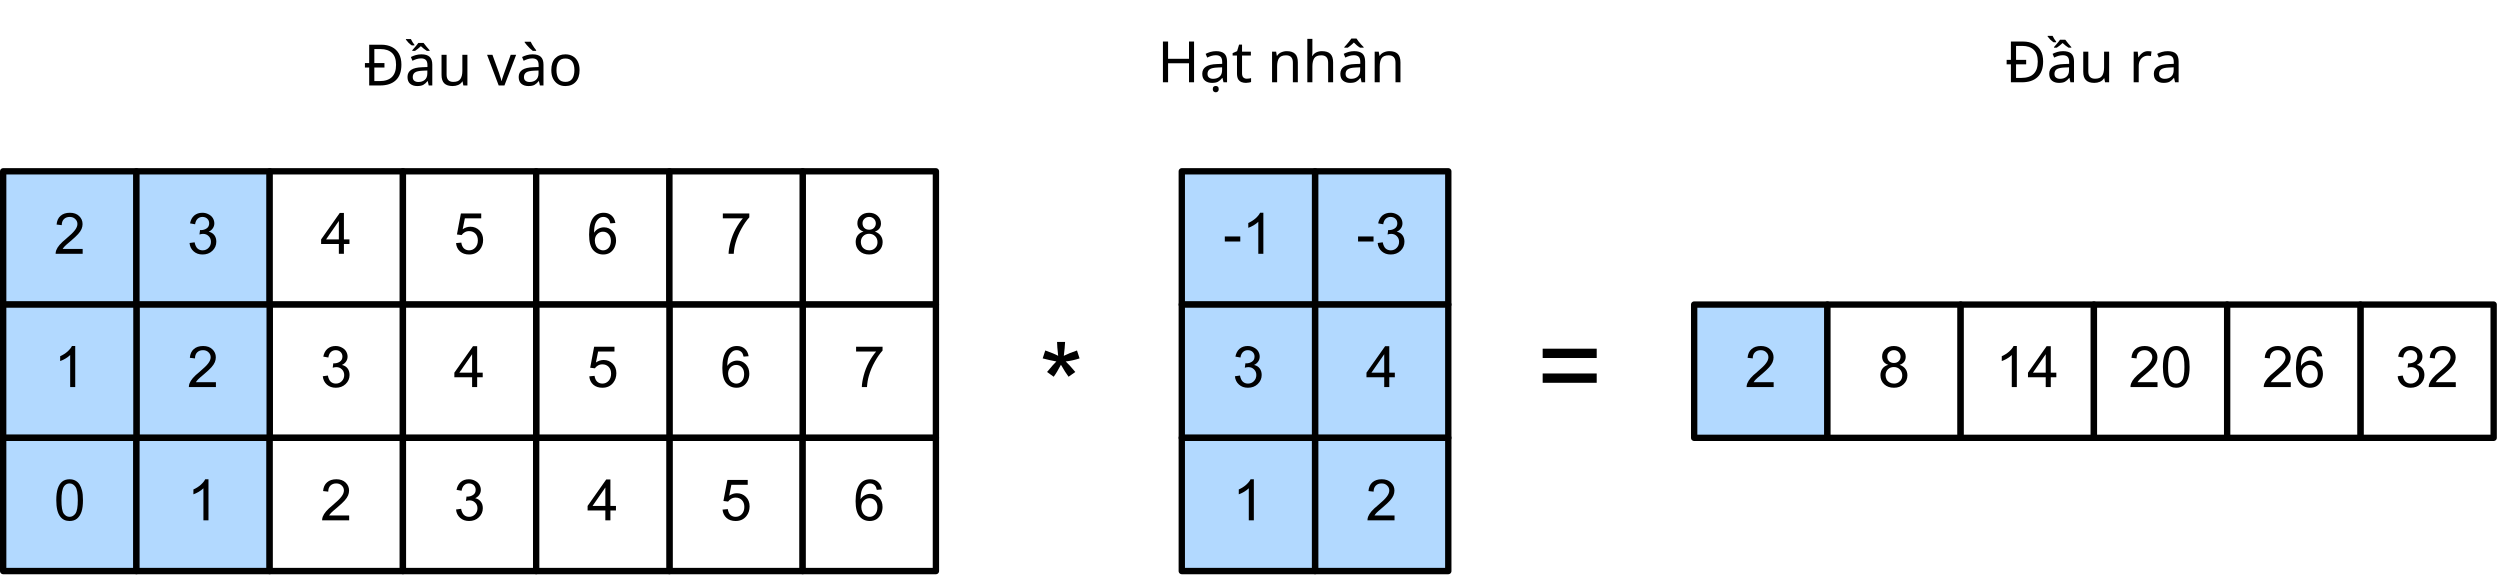
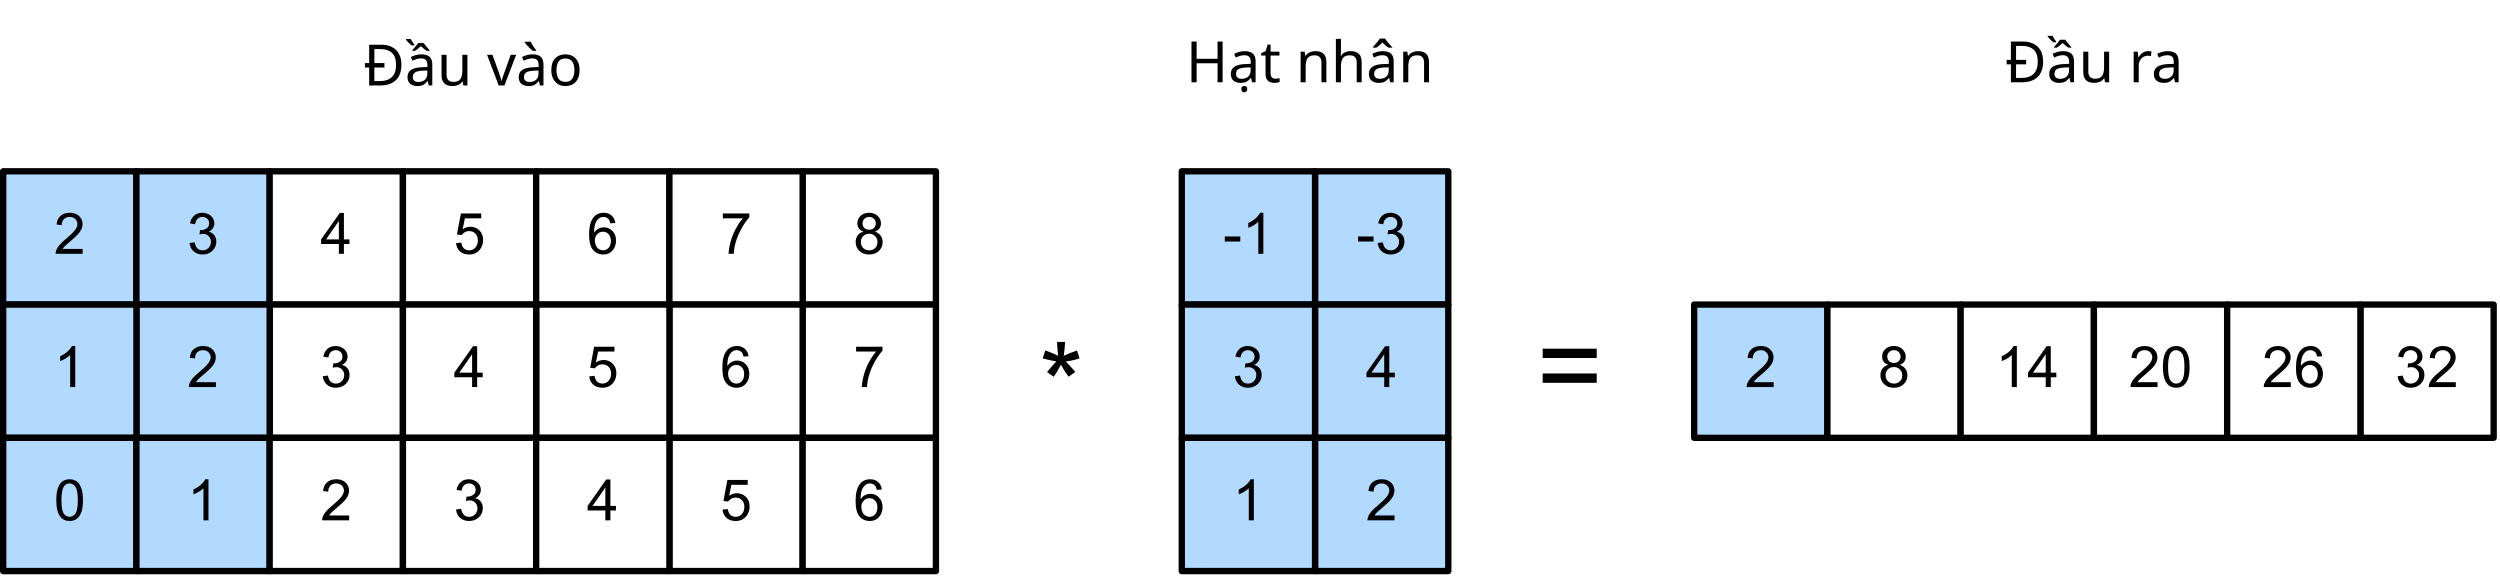
<svg xmlns="http://www.w3.org/2000/svg" xmlns:xlink="http://www.w3.org/1999/xlink" width="394pt" height="91pt" viewBox="0 0 394 91" version="1.1" id="svg351">
  <defs id="defs84">
    <g id="g82">
      <symbol overflow="visible" id="glyph0-0">
        <path style="stroke:none;" d="M 1.125 0 L 1.125 -5.625 L 5.625 -5.625 L 5.625 0 Z M 1.266 -0.141 L 5.484 -0.141 L 5.484 -5.484 L 1.266 -5.484 Z M 1.266 -0.141 " id="path10" />
      </symbol>
      <symbol overflow="visible" id="glyph0-1">
        <path style="stroke:none;" d="M 0.281 -1.938 L 0.281 -2.734 L 2.719 -2.734 L 2.719 -1.938 Z M 0.281 -1.938 " id="path13" />
      </symbol>
      <symbol overflow="visible" id="glyph0-2">
        <path style="stroke:none;" d="M 0.375 -1.703 L 1.172 -1.812 C 1.266 -1.363 1.414 -1.039 1.625 -0.844 C 1.844 -0.645 2.113 -0.547 2.438 -0.547 C 2.801 -0.547 3.109 -0.672 3.359 -0.922 C 3.617 -1.18 3.75 -1.504 3.75 -1.891 C 3.75 -2.254 3.629 -2.551 3.391 -2.781 C 3.16 -3.02 2.863 -3.141 2.5 -3.141 C 2.344 -3.141 2.156 -3.109 1.938 -3.047 L 2.031 -3.75 C 2.082 -3.738 2.125 -3.734 2.156 -3.734 C 2.488 -3.734 2.789 -3.82 3.062 -4 C 3.332 -4.176 3.469 -4.445 3.469 -4.812 C 3.469 -5.102 3.367 -5.344 3.172 -5.531 C 2.973 -5.719 2.719 -5.812 2.406 -5.812 C 2.102 -5.812 1.848 -5.711 1.641 -5.516 C 1.441 -5.328 1.312 -5.039 1.25 -4.656 L 0.453 -4.797 C 0.555 -5.328 0.773 -5.738 1.109 -6.031 C 1.453 -6.32 1.879 -6.469 2.391 -6.469 C 2.742 -6.469 3.066 -6.391 3.359 -6.234 C 3.66 -6.086 3.891 -5.883 4.047 -5.625 C 4.203 -5.363 4.281 -5.086 4.281 -4.797 C 4.281 -4.516 4.203 -4.258 4.047 -4.031 C 3.898 -3.801 3.68 -3.617 3.391 -3.484 C 3.773 -3.398 4.07 -3.219 4.281 -2.938 C 4.488 -2.664 4.594 -2.32 4.594 -1.906 C 4.594 -1.344 4.383 -0.863 3.969 -0.469 C 3.562 -0.082 3.047 0.109 2.422 0.109 C 1.859 0.109 1.391 -0.055 1.016 -0.391 C 0.641 -0.723 0.426 -1.16 0.375 -1.703 Z M 0.375 -1.703 " id="path16" />
      </symbol>
      <symbol overflow="visible" id="glyph0-3">
        <path style="stroke:none;" d="M 3.359 0 L 2.562 0 L 2.562 -5.047 C 2.375 -4.859 2.125 -4.672 1.812 -4.484 C 1.5 -4.305 1.223 -4.176 0.984 -4.094 L 0.984 -4.859 C 1.422 -5.055 1.805 -5.301 2.141 -5.594 C 2.473 -5.895 2.707 -6.188 2.844 -6.469 L 3.359 -6.469 Z M 3.359 0 " id="path19" />
      </symbol>
      <symbol overflow="visible" id="glyph0-4">
        <path style="stroke:none;" d="M 4.531 -0.766 L 4.531 0 L 0.266 0 C 0.266 -0.188 0.297 -0.367 0.359 -0.547 C 0.473 -0.836 0.648 -1.125 0.891 -1.406 C 1.129 -1.688 1.473 -2.008 1.922 -2.375 C 2.617 -2.957 3.086 -3.414 3.328 -3.75 C 3.578 -4.082 3.703 -4.398 3.703 -4.703 C 3.703 -5.016 3.586 -5.273 3.359 -5.484 C 3.141 -5.703 2.852 -5.812 2.5 -5.812 C 2.113 -5.812 1.805 -5.695 1.578 -5.469 C 1.348 -5.238 1.234 -4.922 1.234 -4.516 L 0.422 -4.609 C 0.473 -5.211 0.68 -5.672 1.047 -5.984 C 1.41 -6.305 1.898 -6.469 2.516 -6.469 C 3.129 -6.469 3.613 -6.297 3.969 -5.953 C 4.332 -5.609 4.516 -5.188 4.516 -4.688 C 4.516 -4.426 4.461 -4.172 4.359 -3.922 C 4.254 -3.672 4.078 -3.406 3.828 -3.125 C 3.586 -2.852 3.188 -2.477 2.625 -2 C 2.145 -1.602 1.836 -1.332 1.703 -1.188 C 1.566 -1.039 1.457 -0.898 1.375 -0.766 Z M 4.531 -0.766 " id="path22" />
      </symbol>
      <symbol overflow="visible" id="glyph0-5">
        <path style="stroke:none;" d="M 2.906 0 L 2.906 -1.547 L 0.109 -1.547 L 0.109 -2.266 L 3.047 -6.438 L 3.703 -6.438 L 3.703 -2.266 L 4.578 -2.266 L 4.578 -1.547 L 3.703 -1.547 L 3.703 0 Z M 2.906 -2.266 L 2.906 -5.172 L 0.891 -2.266 Z M 2.906 -2.266 " id="path25" />
      </symbol>
      <symbol overflow="visible" id="glyph0-6">
        <path style="stroke:none;" d="M 0.375 -1.688 L 1.203 -1.766 C 1.266 -1.359 1.406 -1.051 1.625 -0.844 C 1.852 -0.645 2.125 -0.547 2.438 -0.547 C 2.82 -0.547 3.145 -0.688 3.406 -0.969 C 3.676 -1.258 3.812 -1.641 3.812 -2.109 C 3.812 -2.566 3.68 -2.926 3.422 -3.188 C 3.172 -3.445 2.844 -3.578 2.438 -3.578 C 2.176 -3.578 1.941 -3.516 1.734 -3.391 C 1.535 -3.273 1.375 -3.129 1.25 -2.953 L 0.516 -3.047 L 1.141 -6.359 L 4.344 -6.359 L 4.344 -5.594 L 1.766 -5.594 L 1.422 -3.875 C 1.805 -4.133 2.211 -4.266 2.641 -4.266 C 3.203 -4.266 3.676 -4.07 4.062 -3.688 C 4.445 -3.301 4.641 -2.801 4.641 -2.188 C 4.641 -1.602 4.473 -1.098 4.141 -0.672 C 3.723 -0.148 3.156 0.109 2.438 0.109 C 1.852 0.109 1.375 -0.051 1 -0.375 C 0.633 -0.707 0.426 -1.145 0.375 -1.688 Z M 0.375 -1.688 " id="path28" />
      </symbol>
      <symbol overflow="visible" id="glyph0-7">
        <path style="stroke:none;" d="M 1.594 -3.5 C 1.258 -3.613 1.016 -3.781 0.859 -4 C 0.703 -4.227 0.625 -4.5 0.625 -4.812 C 0.625 -5.281 0.789 -5.672 1.125 -5.984 C 1.469 -6.305 1.914 -6.469 2.469 -6.469 C 3.031 -6.469 3.484 -6.301 3.828 -5.969 C 4.172 -5.645 4.344 -5.25 4.344 -4.781 C 4.344 -4.488 4.266 -4.227 4.109 -4 C 3.953 -3.781 3.711 -3.613 3.391 -3.5 C 3.785 -3.363 4.086 -3.148 4.297 -2.859 C 4.504 -2.578 4.609 -2.238 4.609 -1.844 C 4.609 -1.289 4.41 -0.828 4.016 -0.453 C 3.629 -0.078 3.117 0.109 2.484 0.109 C 1.848 0.109 1.332 -0.078 0.938 -0.453 C 0.551 -0.828 0.359 -1.297 0.359 -1.859 C 0.359 -2.273 0.461 -2.625 0.672 -2.906 C 0.891 -3.195 1.195 -3.395 1.594 -3.5 Z M 1.438 -4.828 C 1.438 -4.523 1.531 -4.273 1.719 -4.078 C 1.914 -3.891 2.172 -3.797 2.484 -3.797 C 2.797 -3.797 3.047 -3.891 3.234 -4.078 C 3.43 -4.273 3.531 -4.516 3.531 -4.797 C 3.531 -5.078 3.43 -5.316 3.234 -5.516 C 3.035 -5.711 2.785 -5.812 2.484 -5.812 C 2.18 -5.812 1.93 -5.711 1.734 -5.516 C 1.535 -5.328 1.438 -5.098 1.438 -4.828 Z M 1.172 -1.859 C 1.172 -1.629 1.223 -1.41 1.328 -1.203 C 1.441 -0.992 1.602 -0.832 1.812 -0.719 C 2.02 -0.602 2.25 -0.547 2.5 -0.547 C 2.875 -0.547 3.18 -0.664 3.422 -0.906 C 3.672 -1.145 3.797 -1.453 3.797 -1.828 C 3.797 -2.211 3.672 -2.531 3.422 -2.781 C 3.172 -3.031 2.852 -3.156 2.469 -3.156 C 2.094 -3.156 1.781 -3.031 1.531 -2.781 C 1.289 -2.531 1.172 -2.223 1.172 -1.859 Z M 1.172 -1.859 " id="path31" />
      </symbol>
      <symbol overflow="visible" id="glyph0-8">
        <path style="stroke:none;" d="M 4.484 -4.859 L 3.688 -4.797 C 3.625 -5.109 3.523 -5.336 3.391 -5.484 C 3.18 -5.703 2.922 -5.812 2.609 -5.812 C 2.348 -5.812 2.125 -5.742 1.938 -5.609 C 1.688 -5.422 1.488 -5.156 1.344 -4.812 C 1.207 -4.469 1.133 -3.973 1.125 -3.328 C 1.312 -3.609 1.539 -3.816 1.812 -3.953 C 2.094 -4.098 2.383 -4.172 2.688 -4.172 C 3.219 -4.172 3.664 -3.977 4.031 -3.594 C 4.406 -3.207 4.594 -2.707 4.594 -2.094 C 4.594 -1.688 4.504 -1.305 4.328 -0.953 C 4.148 -0.609 3.91 -0.344 3.609 -0.156 C 3.305 0.02 2.961 0.109 2.578 0.109 C 1.922 0.109 1.383 -0.129 0.969 -0.609 C 0.551 -1.098 0.344 -1.898 0.344 -3.016 C 0.344 -4.254 0.57 -5.16 1.031 -5.734 C 1.426 -6.223 1.969 -6.469 2.656 -6.469 C 3.156 -6.469 3.566 -6.32 3.891 -6.031 C 4.211 -5.75 4.41 -5.359 4.484 -4.859 Z M 1.25 -2.094 C 1.25 -1.812 1.305 -1.547 1.422 -1.297 C 1.535 -1.055 1.695 -0.867 1.906 -0.734 C 2.113 -0.609 2.332 -0.547 2.562 -0.547 C 2.895 -0.547 3.18 -0.676 3.422 -0.938 C 3.66 -1.207 3.781 -1.578 3.781 -2.047 C 3.781 -2.492 3.66 -2.844 3.422 -3.094 C 3.191 -3.352 2.895 -3.484 2.531 -3.484 C 2.176 -3.484 1.875 -3.352 1.625 -3.094 C 1.375 -2.844 1.25 -2.508 1.25 -2.094 Z M 1.25 -2.094 " id="path34" />
      </symbol>
      <symbol overflow="visible" id="glyph0-9">
        <path style="stroke:none;" d="M 0.422 -5.594 L 0.422 -6.359 L 4.594 -6.359 L 4.594 -5.75 C 4.188 -5.312 3.781 -4.727 3.375 -4 C 2.969 -3.281 2.656 -2.535 2.438 -1.766 C 2.281 -1.234 2.18 -0.645 2.141 0 L 1.328 0 C 1.336 -0.508 1.438 -1.117 1.625 -1.828 C 1.812 -2.547 2.082 -3.238 2.438 -3.906 C 2.801 -4.57 3.18 -5.133 3.578 -5.594 Z M 0.422 -5.594 " id="path37" />
      </symbol>
      <symbol overflow="visible" id="glyph0-10">
        <path style="stroke:none;" d="M 0.375 -3.172 C 0.375 -3.93 0.453 -4.547 0.609 -5.016 C 0.766 -5.484 0.992 -5.844 1.297 -6.094 C 1.609 -6.344 2 -6.469 2.469 -6.469 C 2.82 -6.469 3.129 -6.395 3.391 -6.25 C 3.648 -6.113 3.863 -5.914 4.031 -5.656 C 4.195 -5.395 4.328 -5.078 4.422 -4.703 C 4.523 -4.328 4.578 -3.816 4.578 -3.172 C 4.578 -2.422 4.5 -1.812 4.344 -1.344 C 4.188 -0.883 3.953 -0.523 3.641 -0.266 C 3.336 -0.016 2.945 0.109 2.469 0.109 C 1.852 0.109 1.367 -0.113 1.016 -0.562 C 0.586 -1.094 0.375 -1.961 0.375 -3.172 Z M 1.188 -3.172 C 1.188 -2.117 1.305 -1.414 1.547 -1.062 C 1.797 -0.719 2.102 -0.547 2.469 -0.547 C 2.832 -0.547 3.141 -0.719 3.391 -1.062 C 3.641 -1.414 3.766 -2.117 3.766 -3.172 C 3.766 -4.234 3.641 -4.938 3.391 -5.281 C 3.141 -5.633 2.832 -5.812 2.469 -5.812 C 2.102 -5.812 1.812 -5.66 1.594 -5.359 C 1.32 -4.961 1.188 -4.234 1.188 -3.172 Z M 1.188 -3.172 " id="path40" />
      </symbol>
      <symbol overflow="visible" id="glyph0-11">
        <path style="stroke:none;" d="M 0.844 0 L 0.844 -6.438 L 1.688 -6.438 L 1.688 0 Z M 0.844 0 " id="path43" />
      </symbol>
      <symbol overflow="visible" id="glyph0-12">
        <path style="stroke:none;" d="M 0.594 0 L 0.594 -4.672 L 1.312 -4.672 L 1.312 -4 C 1.645 -4.508 2.141 -4.766 2.797 -4.766 C 3.078 -4.766 3.332 -4.711 3.562 -4.609 C 3.801 -4.516 3.977 -4.383 4.094 -4.219 C 4.207 -4.062 4.289 -3.867 4.344 -3.641 C 4.375 -3.492 4.391 -3.238 4.391 -2.875 L 4.391 0 L 3.594 0 L 3.594 -2.844 C 3.594 -3.164 3.562 -3.406 3.5 -3.562 C 3.438 -3.719 3.328 -3.844 3.172 -3.938 C 3.016 -4.039 2.832 -4.094 2.625 -4.094 C 2.289 -4.094 2 -3.984 1.75 -3.766 C 1.508 -3.555 1.391 -3.148 1.391 -2.547 L 1.391 0 Z M 0.594 0 " id="path46" />
      </symbol>
      <symbol overflow="visible" id="glyph0-13">
        <path style="stroke:none;" d="M 0.594 1.781 L 0.594 -4.672 L 1.312 -4.672 L 1.312 -4.062 C 1.477 -4.301 1.664 -4.477 1.875 -4.594 C 2.094 -4.707 2.359 -4.766 2.672 -4.766 C 3.066 -4.766 3.414 -4.66 3.719 -4.453 C 4.02 -4.254 4.25 -3.969 4.406 -3.594 C 4.562 -3.219 4.641 -2.812 4.641 -2.375 C 4.641 -1.895 4.551 -1.461 4.375 -1.078 C 4.207 -0.691 3.961 -0.395 3.641 -0.188 C 3.316 0.008 2.973 0.109 2.609 0.109 C 2.348 0.109 2.113 0.051 1.906 -0.062 C 1.695 -0.176 1.523 -0.316 1.391 -0.484 L 1.391 1.781 Z M 1.312 -2.312 C 1.312 -1.707 1.43 -1.258 1.672 -0.969 C 1.922 -0.688 2.219 -0.547 2.562 -0.547 C 2.906 -0.547 3.203 -0.691 3.453 -0.984 C 3.711 -1.285 3.844 -1.75 3.844 -2.375 C 3.844 -2.969 3.719 -3.41 3.469 -3.703 C 3.227 -4.004 2.938 -4.156 2.594 -4.156 C 2.258 -4.156 1.961 -3.992 1.703 -3.672 C 1.441 -3.359 1.312 -2.906 1.312 -2.312 Z M 1.312 -2.312 " id="path49" />
      </symbol>
      <symbol overflow="visible" id="glyph0-14">
        <path style="stroke:none;" d="M 3.656 0 L 3.656 -0.688 C 3.289 -0.156 2.797 0.109 2.172 0.109 C 1.898 0.109 1.645 0.055 1.406 -0.047 C 1.164 -0.16 0.984 -0.297 0.859 -0.453 C 0.742 -0.609 0.664 -0.801 0.625 -1.031 C 0.594 -1.188 0.578 -1.438 0.578 -1.781 L 0.578 -4.672 L 1.359 -4.672 L 1.359 -2.078 C 1.359 -1.66 1.379 -1.383 1.422 -1.25 C 1.461 -1.039 1.562 -0.875 1.719 -0.75 C 1.883 -0.633 2.086 -0.578 2.328 -0.578 C 2.566 -0.578 2.789 -0.633 3 -0.75 C 3.207 -0.875 3.352 -1.039 3.438 -1.25 C 3.52 -1.457 3.562 -1.766 3.562 -2.172 L 3.562 -4.672 L 4.359 -4.672 L 4.359 0 Z M 3.656 0 " id="path52" />
      </symbol>
      <symbol overflow="visible" id="glyph0-15">
        <path style="stroke:none;" d="M 2.328 -0.703 L 2.438 -0.016 C 2.207 0.035 2.008 0.062 1.844 0.062 C 1.551 0.062 1.328 0.016 1.172 -0.078 C 1.016 -0.172 0.898 -0.289 0.828 -0.438 C 0.766 -0.582 0.734 -0.891 0.734 -1.359 L 0.734 -4.047 L 0.156 -4.047 L 0.156 -4.672 L 0.734 -4.672 L 0.734 -5.828 L 1.531 -6.297 L 1.531 -4.672 L 2.328 -4.672 L 2.328 -4.047 L 1.531 -4.047 L 1.531 -1.328 C 1.531 -1.098 1.539 -0.953 1.562 -0.891 C 1.594 -0.828 1.641 -0.773 1.703 -0.734 C 1.766 -0.691 1.852 -0.672 1.969 -0.672 C 2.062 -0.672 2.18 -0.68 2.328 -0.703 Z M 2.328 -0.703 " id="path55" />
      </symbol>
      <symbol overflow="visible" id="glyph0-16">
        <path style="stroke:none;" d="M 0.438 -3.141 C 0.438 -4.203 0.723 -5.035 1.297 -5.641 C 1.867 -6.254 2.609 -6.562 3.516 -6.562 C 4.109 -6.562 4.645 -6.414 5.125 -6.125 C 5.602 -5.844 5.969 -5.445 6.219 -4.938 C 6.469 -4.426 6.594 -3.852 6.594 -3.219 C 6.594 -2.562 6.461 -1.973 6.203 -1.453 C 5.941 -0.941 5.566 -0.551 5.078 -0.281 C 4.598 -0.02 4.078 0.109 3.516 0.109 C 2.91 0.109 2.367 -0.035 1.891 -0.328 C 1.41 -0.617 1.047 -1.02 0.797 -1.531 C 0.555 -2.039 0.438 -2.578 0.438 -3.141 Z M 1.312 -3.125 C 1.312 -2.344 1.52 -1.727 1.938 -1.281 C 2.352 -0.844 2.879 -0.625 3.516 -0.625 C 4.148 -0.625 4.676 -0.848 5.094 -1.297 C 5.508 -1.742 5.719 -2.383 5.719 -3.219 C 5.719 -3.738 5.629 -4.191 5.453 -4.578 C 5.273 -4.973 5.016 -5.281 4.672 -5.5 C 4.328 -5.719 3.945 -5.828 3.531 -5.828 C 2.926 -5.828 2.406 -5.617 1.969 -5.203 C 1.531 -4.785 1.312 -4.094 1.312 -3.125 Z M 1.312 -3.125 " id="path58" />
      </symbol>
      <symbol overflow="visible" id="glyph0-17">
        <path style="stroke:none;" d="M 0.656 0 L 0.656 -6.438 L 1.516 -6.438 L 1.516 -3.25 L 4.719 -6.438 L 5.859 -6.438 L 3.172 -3.828 L 5.984 0 L 4.859 0 L 2.562 -3.266 L 1.516 -2.234 L 1.516 0 Z M 0.656 0 " id="path61" />
      </symbol>
      <symbol overflow="visible" id="glyph0-18">
        <path style="stroke:none;" d="M 3.781 -1.5 L 4.609 -1.406 C 4.473 -0.926 4.227 -0.551 3.875 -0.281 C 3.531 -0.02 3.086 0.109 2.547 0.109 C 1.867 0.109 1.328 -0.098 0.922 -0.516 C 0.523 -0.941 0.328 -1.535 0.328 -2.297 C 0.328 -3.078 0.531 -3.68 0.938 -4.109 C 1.344 -4.547 1.867 -4.766 2.516 -4.766 C 3.141 -4.766 3.645 -4.551 4.031 -4.125 C 4.426 -3.707 4.625 -3.113 4.625 -2.344 C 4.625 -2.289 4.625 -2.219 4.625 -2.125 L 1.141 -2.125 C 1.172 -1.613 1.316 -1.223 1.578 -0.953 C 1.836 -0.68 2.164 -0.547 2.562 -0.547 C 2.852 -0.547 3.098 -0.617 3.297 -0.766 C 3.504 -0.922 3.664 -1.164 3.781 -1.5 Z M 1.188 -2.781 L 3.797 -2.781 C 3.766 -3.176 3.664 -3.473 3.5 -3.672 C 3.25 -3.973 2.922 -4.125 2.516 -4.125 C 2.148 -4.125 1.844 -4 1.594 -3.75 C 1.352 -3.508 1.219 -3.188 1.188 -2.781 Z M 1.188 -2.781 " id="path64" />
      </symbol>
      <symbol overflow="visible" id="glyph0-19">
        <path style="stroke:none;" d="M 0.578 0 L 0.578 -4.672 L 1.297 -4.672 L 1.297 -3.953 C 1.473 -4.285 1.641 -4.504 1.797 -4.609 C 1.953 -4.711 2.125 -4.766 2.312 -4.766 C 2.57 -4.766 2.844 -4.68 3.125 -4.516 L 2.844 -3.781 C 2.656 -3.895 2.461 -3.953 2.266 -3.953 C 2.098 -3.953 1.941 -3.898 1.797 -3.797 C 1.66 -3.691 1.562 -3.547 1.5 -3.359 C 1.414 -3.078 1.375 -2.77 1.375 -2.438 L 1.375 0 Z M 0.578 0 " id="path67" />
      </symbol>
      <symbol overflow="visible" id="glyph0-20">
        <path style="stroke:none;" d="M 0.578 0 L 0.578 -6.438 L 1.359 -6.438 L 1.359 0 Z M 0.578 0 " id="path70" />
      </symbol>
      <symbol overflow="visible" id="glyph1-0">
        <path style="stroke:none;" d="M 2.25 0 L 2.25 -11.25 L 11.25 -11.25 L 11.25 0 Z M 2.531 -0.281 L 10.969 -0.281 L 10.969 -10.969 L 2.531 -10.969 Z M 2.531 -0.281 " id="path73" />
      </symbol>
      <symbol overflow="visible" id="glyph1-1">
        <path style="stroke:none;" d="M 0.562 -10.516 L 0.969 -11.766 C 1.895 -11.441 2.57 -11.16 3 -10.922 C 2.883 -11.973 2.828 -12.703 2.828 -13.109 L 4.094 -13.109 C 4.07 -12.523 4.004 -11.797 3.891 -10.922 C 4.492 -11.223 5.188 -11.504 5.969 -11.766 L 6.375 -10.516 C 5.625 -10.273 4.895 -10.113 4.188 -10.031 C 4.539 -9.719 5.047 -9.164 5.703 -8.375 L 4.641 -7.625 C 4.297 -8.082 3.895 -8.711 3.438 -9.516 C 3 -8.68 2.617 -8.051 2.297 -7.625 L 1.25 -8.375 C 1.938 -9.207 2.426 -9.758 2.719 -10.031 C 1.957 -10.176 1.238 -10.336 0.562 -10.516 Z M 0.562 -10.516 " id="path76" />
      </symbol>
      <symbol overflow="visible" id="glyph1-2">
        <path style="stroke:none;" d="M 9.516 -7.578 L 1 -7.578 L 1 -9.047 L 9.516 -9.047 Z M 9.516 -3.672 L 1 -3.672 L 1 -5.141 L 9.516 -5.141 Z M 9.516 -3.672 " id="path79" />
      </symbol>
    </g>
  </defs>
  <g id="surface1">
    <path style="fill-rule:nonzero;fill:rgb(69.804%,85.098%,100%);fill-opacity:1;stroke-width:1;stroke-linecap:round;stroke-linejoin:round;stroke:rgb(0%,0%,0%);stroke-opacity:1;stroke-miterlimit:10;" d="M 211.25 72 L 232.25 72 L 232.25 93 L 211.25 93 Z M 211.25 72 " transform="matrix(1,0,0,1,-4,-45)" id="path86" />
    <g style="fill:rgb(0%,0%,0%);fill-opacity:1;" id="g92">
      <use xlink:href="#glyph0-1" x="213.749" y="40" id="use88" />
      <use xlink:href="#glyph0-2" x="216.746" y="40" id="use90" />
    </g>
    <path style="fill-rule:nonzero;fill:rgb(69.804%,85.098%,100%);fill-opacity:1;stroke-width:1;stroke-linecap:round;stroke-linejoin:round;stroke:rgb(0%,0%,0%);stroke-opacity:1;stroke-miterlimit:10;" d="M 190.25 72 L 211.25 72 L 211.25 93 L 190.25 93 Z M 190.25 72 " transform="matrix(1,0,0,1,-4,-45)" id="path94" />
    <g style="fill:rgb(0%,0%,0%);fill-opacity:1;" id="g100">
      <use xlink:href="#glyph0-1" x="192.749" y="40" id="use96" />
      <use xlink:href="#glyph0-3" x="195.746" y="40" id="use98" />
    </g>
    <path style="fill-rule:nonzero;fill:rgb(69.804%,85.098%,100%);fill-opacity:1;stroke-width:1;stroke-linecap:round;stroke-linejoin:round;stroke:rgb(0%,0%,0%);stroke-opacity:1;stroke-miterlimit:10;" d="M 4.5 72 L 25.5 72 L 25.5 93 L 4.5 93 Z M 4.5 72 " transform="matrix(1,0,0,1,-4,-45)" id="path102" />
    <g style="fill:rgb(0%,0%,0%);fill-opacity:1;" id="g106">
      <use xlink:href="#glyph0-4" x="8.497" y="40" id="use104" />
    </g>
    <path style="fill-rule:nonzero;fill:rgb(69.804%,85.098%,100%);fill-opacity:1;stroke-width:1;stroke-linecap:round;stroke-linejoin:round;stroke:rgb(0%,0%,0%);stroke-opacity:1;stroke-miterlimit:10;" d="M 25.5 72 L 46.5 72 L 46.5 93 L 25.5 93 Z M 25.5 72 " transform="matrix(1,0,0,1,-4,-45)" id="path108" />
    <g style="fill:rgb(0%,0%,0%);fill-opacity:1;" id="g112">
      <use xlink:href="#glyph0-2" x="29.497" y="40" id="use110" />
    </g>
    <path style="fill-rule:nonzero;fill:rgb(100%,100%,100%);fill-opacity:1;stroke-width:1;stroke-linecap:round;stroke-linejoin:round;stroke:rgb(0%,0%,0%);stroke-opacity:1;stroke-miterlimit:10;" d="M 46.5 72 L 67.5 72 L 67.5 93 L 46.5 93 Z M 46.5 72 " transform="matrix(1,0,0,1,-4,-45)" id="path114" />
    <g style="fill:rgb(0%,0%,0%);fill-opacity:1;" id="g118">
      <use xlink:href="#glyph0-5" x="50.497" y="40" id="use116" />
    </g>
    <path style="fill-rule:nonzero;fill:rgb(100%,100%,100%);fill-opacity:1;stroke-width:1;stroke-linecap:round;stroke-linejoin:round;stroke:rgb(0%,0%,0%);stroke-opacity:1;stroke-miterlimit:10;" d="M 67.5 72 L 88.5 72 L 88.5 93 L 67.5 93 Z M 67.5 72 " transform="matrix(1,0,0,1,-4,-45)" id="path120" />
    <g style="fill:rgb(0%,0%,0%);fill-opacity:1;" id="g124">
      <use xlink:href="#glyph0-6" x="71.497" y="40" id="use122" />
    </g>
    <path style="fill-rule:nonzero;fill:rgb(100%,100%,100%);fill-opacity:1;stroke-width:1;stroke-linecap:round;stroke-linejoin:round;stroke:rgb(0%,0%,0%);stroke-opacity:1;stroke-miterlimit:10;" d="M 130.5 72 L 151.5 72 L 151.5 93 L 130.5 93 Z M 130.5 72 " transform="matrix(1,0,0,1,-4,-45)" id="path126" />
    <g style="fill:rgb(0%,0%,0%);fill-opacity:1;" id="g130">
      <use xlink:href="#glyph0-7" x="134.497" y="40" id="use128" />
    </g>
    <path style="fill-rule:nonzero;fill:rgb(100%,100%,100%);fill-opacity:1;stroke-width:1;stroke-linecap:round;stroke-linejoin:round;stroke:rgb(0%,0%,0%);stroke-opacity:1;stroke-miterlimit:10;" d="M 88.5 72 L 109.5 72 L 109.5 93 L 88.5 93 Z M 88.5 72 " transform="matrix(1,0,0,1,-4,-45)" id="path132" />
    <g style="fill:rgb(0%,0%,0%);fill-opacity:1;" id="g136">
      <use xlink:href="#glyph0-8" x="92.497" y="40" id="use134" />
    </g>
    <path style="fill-rule:nonzero;fill:rgb(100%,100%,100%);fill-opacity:1;stroke-width:1;stroke-linecap:round;stroke-linejoin:round;stroke:rgb(0%,0%,0%);stroke-opacity:1;stroke-miterlimit:10;" d="M 109.5 72 L 130.5 72 L 130.5 93 L 109.5 93 Z M 109.5 72 " transform="matrix(1,0,0,1,-4,-45)" id="path138" />
    <g style="fill:rgb(0%,0%,0%);fill-opacity:1;" id="g142">
      <use xlink:href="#glyph0-9" x="113.497" y="40" id="use140" />
    </g>
    <g style="fill:rgb(0%,0%,0%);fill-opacity:1;" id="g146">
      <use xlink:href="#glyph1-1" x="163.765" y="67" id="use144" />
    </g>
    <g style="fill:rgb(0%,0%,0%);fill-opacity:1;" id="g150">
      <use xlink:href="#glyph1-2" x="242.125" y="64" id="use148" />
    </g>
    <path style="fill-rule:nonzero;fill:rgb(100%,100%,100%);fill-opacity:1;stroke-width:1;stroke-linecap:round;stroke-linejoin:round;stroke:rgb(0%,0%,0%);stroke-opacity:1;stroke-miterlimit:10;" d="M 130.5 93 L 151.5 93 L 151.5 114 L 130.5 114 Z M 130.5 93 " transform="matrix(1,0,0,1,-4,-45)" id="path152" />
    <g style="fill:rgb(0%,0%,0%);fill-opacity:1;" id="g156">
      <use xlink:href="#glyph0-9" x="134.497" y="61" id="use154" />
    </g>
    <path style="fill-rule:nonzero;fill:rgb(100%,100%,100%);fill-opacity:1;stroke-width:1;stroke-linecap:round;stroke-linejoin:round;stroke:rgb(0%,0%,0%);stroke-opacity:1;stroke-miterlimit:10;" d="M 46.5 93 L 67.5 93 L 67.5 114 L 46.5 114 Z M 46.5 93 " transform="matrix(1,0,0,1,-4,-45)" id="path158" />
    <g style="fill:rgb(0%,0%,0%);fill-opacity:1;" id="g162">
      <use xlink:href="#glyph0-2" x="50.497" y="61" id="use160" />
    </g>
    <path style="fill-rule:nonzero;fill:rgb(100%,100%,100%);fill-opacity:1;stroke-width:1;stroke-linecap:round;stroke-linejoin:round;stroke:rgb(0%,0%,0%);stroke-opacity:1;stroke-miterlimit:10;" d="M 109.5 93 L 130.5 93 L 130.5 114 L 109.5 114 Z M 109.5 93 " transform="matrix(1,0,0,1,-4,-45)" id="path164" />
    <g style="fill:rgb(0%,0%,0%);fill-opacity:1;" id="g168">
      <use xlink:href="#glyph0-8" x="113.497" y="61" id="use166" />
    </g>
    <path style="fill-rule:nonzero;fill:rgb(69.804%,85.098%,100%);fill-opacity:1;stroke-width:1;stroke-linecap:round;stroke-linejoin:round;stroke:rgb(0%,0%,0%);stroke-opacity:1;stroke-miterlimit:10;" d="M 25.5 93 L 46.5 93 L 46.5 114 L 25.5 114 Z M 25.5 93 " transform="matrix(1,0,0,1,-4,-45)" id="path170" />
    <g style="fill:rgb(0%,0%,0%);fill-opacity:1;" id="g174">
      <use xlink:href="#glyph0-4" x="29.497" y="61" id="use172" />
    </g>
    <path style="fill-rule:nonzero;fill:rgb(100%,100%,100%);fill-opacity:1;stroke-width:1;stroke-linecap:round;stroke-linejoin:round;stroke:rgb(0%,0%,0%);stroke-opacity:1;stroke-miterlimit:10;" d="M 88.5 93 L 109.5 93 L 109.5 114 L 88.5 114 Z M 88.5 93 " transform="matrix(1,0,0,1,-4,-45)" id="path176" />
    <g style="fill:rgb(0%,0%,0%);fill-opacity:1;" id="g180">
      <use xlink:href="#glyph0-6" x="92.497" y="61" id="use178" />
    </g>
    <path style="fill-rule:nonzero;fill:rgb(69.804%,85.098%,100%);fill-opacity:1;stroke-width:1;stroke-linecap:round;stroke-linejoin:round;stroke:rgb(0%,0%,0%);stroke-opacity:1;stroke-miterlimit:10;" d="M 4.5 93 L 25.5 93 L 25.5 114 L 4.5 114 Z M 4.5 93 " transform="matrix(1,0,0,1,-4,-45)" id="path182" />
    <g style="fill:rgb(0%,0%,0%);fill-opacity:1;" id="g186">
      <use xlink:href="#glyph0-3" x="8.497" y="61" id="use184" />
    </g>
    <path style="fill-rule:nonzero;fill:rgb(100%,100%,100%);fill-opacity:1;stroke-width:1;stroke-linecap:round;stroke-linejoin:round;stroke:rgb(0%,0%,0%);stroke-opacity:1;stroke-miterlimit:10;" d="M 67.5 93 L 88.5 93 L 88.5 114 L 67.5 114 Z M 67.5 93 " transform="matrix(1,0,0,1,-4,-45)" id="path188" />
    <g style="fill:rgb(0%,0%,0%);fill-opacity:1;" id="g192">
      <use xlink:href="#glyph0-5" x="71.497" y="61" id="use190" />
    </g>
    <path style="fill-rule:nonzero;fill:rgb(69.804%,85.098%,100%);fill-opacity:1;stroke-width:1;stroke-linecap:round;stroke-linejoin:round;stroke:rgb(0%,0%,0%);stroke-opacity:1;stroke-miterlimit:10;" d="M 211.25 93 L 232.25 93 L 232.25 114 L 211.25 114 Z M 211.25 93 " transform="matrix(1,0,0,1,-4,-45)" id="path194" />
    <g style="fill:rgb(0%,0%,0%);fill-opacity:1;" id="g198">
      <use xlink:href="#glyph0-5" x="215.247" y="61" id="use196" />
    </g>
    <path style="fill-rule:nonzero;fill:rgb(69.804%,85.098%,100%);fill-opacity:1;stroke-width:1;stroke-linecap:round;stroke-linejoin:round;stroke:rgb(0%,0%,0%);stroke-opacity:1;stroke-miterlimit:10;" d="M 190.25 93 L 211.25 93 L 211.25 114 L 190.25 114 Z M 190.25 93 " transform="matrix(1,0,0,1,-4,-45)" id="path200" />
    <g style="fill:rgb(0%,0%,0%);fill-opacity:1;" id="g204">
      <use xlink:href="#glyph0-2" x="194.247" y="61" id="use202" />
    </g>
    <path style="fill-rule:nonzero;fill:rgb(100%,100%,100%);fill-opacity:1;stroke-width:1;stroke-linecap:round;stroke-linejoin:round;stroke:rgb(0%,0%,0%);stroke-opacity:1;stroke-miterlimit:10;" d="M 376 93 L 397 93 L 397 114 L 376 114 Z M 376 93 " transform="matrix(1,0,0,1,-4,-45)" id="path206" />
    <g style="fill:rgb(0%,0%,0%);fill-opacity:1;" id="g212">
      <use xlink:href="#glyph0-2" x="377.495" y="61" id="use208" />
      <use xlink:href="#glyph0-4" x="382.5" y="61" id="use210" />
    </g>
    <path style="fill-rule:nonzero;fill:rgb(69.804%,85.098%,100%);fill-opacity:1;stroke-width:1;stroke-linecap:round;stroke-linejoin:round;stroke:rgb(0%,0%,0%);stroke-opacity:1;stroke-miterlimit:10;" d="M 271 93 L 292 93 L 292 114 L 271 114 Z M 271 93 " transform="matrix(1,0,0,1,-4,-45)" id="path214" />
    <g style="fill:rgb(0%,0%,0%);fill-opacity:1;" id="g218">
      <use xlink:href="#glyph0-4" x="274.997" y="61" id="use216" />
    </g>
    <path style="fill-rule:nonzero;fill:rgb(100%,100%,100%);fill-opacity:1;stroke-width:1;stroke-linecap:round;stroke-linejoin:round;stroke:rgb(0%,0%,0%);stroke-opacity:1;stroke-miterlimit:10;" d="M 292 93 L 313 93 L 313 114 L 292 114 Z M 292 93 " transform="matrix(1,0,0,1,-4,-45)" id="path220" />
    <g style="fill:rgb(0%,0%,0%);fill-opacity:1;" id="g224">
      <use xlink:href="#glyph0-7" x="295.997" y="61" id="use222" />
    </g>
    <path style="fill-rule:nonzero;fill:rgb(100%,100%,100%);fill-opacity:1;stroke-width:1;stroke-linecap:round;stroke-linejoin:round;stroke:rgb(0%,0%,0%);stroke-opacity:1;stroke-miterlimit:10;" d="M 313 93 L 334 93 L 334 114 L 313 114 Z M 313 93 " transform="matrix(1,0,0,1,-4,-45)" id="path226" />
    <g style="fill:rgb(0%,0%,0%);fill-opacity:1;" id="g232">
      <use xlink:href="#glyph0-3" x="314.495" y="61" id="use228" />
      <use xlink:href="#glyph0-5" x="319.5" y="61" id="use230" />
    </g>
    <path style="fill-rule:nonzero;fill:rgb(100%,100%,100%);fill-opacity:1;stroke-width:1;stroke-linecap:round;stroke-linejoin:round;stroke:rgb(0%,0%,0%);stroke-opacity:1;stroke-miterlimit:10;" d="M 334 93 L 355 93 L 355 114 L 334 114 Z M 334 93 " transform="matrix(1,0,0,1,-4,-45)" id="path234" />
    <g style="fill:rgb(0%,0%,0%);fill-opacity:1;" id="g240">
      <use xlink:href="#glyph0-4" x="335.495" y="61" id="use236" />
      <use xlink:href="#glyph0-10" x="340.5" y="61" id="use238" />
    </g>
    <path style="fill-rule:nonzero;fill:rgb(100%,100%,100%);fill-opacity:1;stroke-width:1;stroke-linecap:round;stroke-linejoin:round;stroke:rgb(0%,0%,0%);stroke-opacity:1;stroke-miterlimit:10;" d="M 355 93 L 376 93 L 376 114 L 355 114 Z M 355 93 " transform="matrix(1,0,0,1,-4,-45)" id="path242" />
    <g style="fill:rgb(0%,0%,0%);fill-opacity:1;" id="g248">
      <use xlink:href="#glyph0-4" x="356.495" y="61" id="use244" />
      <use xlink:href="#glyph0-8" x="361.5" y="61" id="use246" />
    </g>
    <path style="fill-rule:nonzero;fill:rgb(69.804%,85.098%,100%);fill-opacity:1;stroke-width:1;stroke-linecap:round;stroke-linejoin:round;stroke:rgb(0%,0%,0%);stroke-opacity:1;stroke-miterlimit:10;" d="M 4.5 114 L 25.5 114 L 25.5 135 L 4.5 135 Z M 4.5 114 " transform="matrix(1,0,0,1,-4,-45)" id="path250" />
    <g style="fill:rgb(0%,0%,0%);fill-opacity:1;" id="g254">
      <use xlink:href="#glyph0-10" x="8.497" y="82" id="use252" />
    </g>
    <path style="fill-rule:nonzero;fill:rgb(69.804%,85.098%,100%);fill-opacity:1;stroke-width:1;stroke-linecap:round;stroke-linejoin:round;stroke:rgb(0%,0%,0%);stroke-opacity:1;stroke-miterlimit:10;" d="M 25.5 114 L 46.5 114 L 46.5 135 L 25.5 135 Z M 25.5 114 " transform="matrix(1,0,0,1,-4,-45)" id="path256" />
    <g style="fill:rgb(0%,0%,0%);fill-opacity:1;" id="g260">
      <use xlink:href="#glyph0-3" x="29.497" y="82" id="use258" />
    </g>
    <path style="fill-rule:nonzero;fill:rgb(100%,100%,100%);fill-opacity:1;stroke-width:1;stroke-linecap:round;stroke-linejoin:round;stroke:rgb(0%,0%,0%);stroke-opacity:1;stroke-miterlimit:10;" d="M 46.5 114 L 67.5 114 L 67.5 135 L 46.5 135 Z M 46.5 114 " transform="matrix(1,0,0,1,-4,-45)" id="path262" />
    <g style="fill:rgb(0%,0%,0%);fill-opacity:1;" id="g266">
      <use xlink:href="#glyph0-4" x="50.497" y="82" id="use264" />
    </g>
    <path style="fill-rule:nonzero;fill:rgb(100%,100%,100%);fill-opacity:1;stroke-width:1;stroke-linecap:round;stroke-linejoin:round;stroke:rgb(0%,0%,0%);stroke-opacity:1;stroke-miterlimit:10;" d="M 67.5 114 L 88.5 114 L 88.5 135 L 67.5 135 Z M 67.5 114 " transform="matrix(1,0,0,1,-4,-45)" id="path268" />
    <g style="fill:rgb(0%,0%,0%);fill-opacity:1;" id="g272">
      <use xlink:href="#glyph0-2" x="71.497" y="82" id="use270" />
    </g>
    <path style="fill-rule:nonzero;fill:rgb(100%,100%,100%);fill-opacity:1;stroke-width:1;stroke-linecap:round;stroke-linejoin:round;stroke:rgb(0%,0%,0%);stroke-opacity:1;stroke-miterlimit:10;" d="M 109.5 114 L 130.5 114 L 130.5 135 L 109.5 135 Z M 109.5 114 " transform="matrix(1,0,0,1,-4,-45)" id="path274" />
    <g style="fill:rgb(0%,0%,0%);fill-opacity:1;" id="g278">
      <use xlink:href="#glyph0-6" x="113.497" y="82" id="use276" />
    </g>
    <path style="fill-rule:nonzero;fill:rgb(100%,100%,100%);fill-opacity:1;stroke-width:1;stroke-linecap:round;stroke-linejoin:round;stroke:rgb(0%,0%,0%);stroke-opacity:1;stroke-miterlimit:10;" d="M 130.5 114 L 151.5 114 L 151.5 135 L 130.5 135 Z M 130.5 114 " transform="matrix(1,0,0,1,-4,-45)" id="path280" />
    <g style="fill:rgb(0%,0%,0%);fill-opacity:1;" id="g284">
      <use xlink:href="#glyph0-8" x="134.497" y="82" id="use282" />
    </g>
    <path style="fill-rule:nonzero;fill:rgb(100%,100%,100%);fill-opacity:1;stroke-width:1;stroke-linecap:round;stroke-linejoin:round;stroke:rgb(0%,0%,0%);stroke-opacity:1;stroke-miterlimit:10;" d="M 88.5 114 L 109.5 114 L 109.5 135 L 88.5 135 Z M 88.5 114 " transform="matrix(1,0,0,1,-4,-45)" id="path286" />
    <g style="fill:rgb(0%,0%,0%);fill-opacity:1;" id="g290">
      <use xlink:href="#glyph0-5" x="92.497" y="82" id="use288" />
    </g>
    <path style="fill-rule:nonzero;fill:rgb(69.804%,85.098%,100%);fill-opacity:1;stroke-width:1;stroke-linecap:round;stroke-linejoin:round;stroke:rgb(0%,0%,0%);stroke-opacity:1;stroke-miterlimit:10;" d="M 211.25 114 L 232.25 114 L 232.25 135 L 211.25 135 Z M 211.25 114 " transform="matrix(1,0,0,1,-4,-45)" id="path292" />
    <g style="fill:rgb(0%,0%,0%);fill-opacity:1;" id="g296">
      <use xlink:href="#glyph0-4" x="215.247" y="82" id="use294" />
    </g>
    <path style="fill-rule:nonzero;fill:rgb(69.804%,85.098%,100%);fill-opacity:1;stroke-width:1;stroke-linecap:round;stroke-linejoin:round;stroke:rgb(0%,0%,0%);stroke-opacity:1;stroke-miterlimit:10;" d="M 190.25 114 L 211.25 114 L 211.25 135 L 190.25 135 Z M 190.25 114 " transform="matrix(1,0,0,1,-4,-45)" id="path298" />
    <g style="fill:rgb(0%,0%,0%);fill-opacity:1;" id="g302">
      <use xlink:href="#glyph0-3" x="194.247" y="82" id="use300" />
    </g>
    <g style="fill:rgb(0%,0%,0%);fill-opacity:1;" id="g314" />
    <text xml:space="preserve" style="font-style:normal;font-weight:normal;font-size:9px;line-height:1.25;font-family:sans-serif;fill:#000000;fill-opacity:1;stroke:none;stroke-width:0.75" x="57.248" y="13.47" id="text242">
      <tspan id="tspan240" x="57.248" y="13.47" style="font-size:9px;stroke-width:0.75">Đầu vào</tspan>
    </text>
-     <text xml:space="preserve" style="font-style:normal;font-weight:normal;font-size:9px;line-height:1.25;font-family:sans-serif;fill:#000000;fill-opacity:1;stroke:none;stroke-width:0.75" x="182.404" y="12.969" id="text242-7">
-       <tspan id="tspan240-0" x="182.404" y="12.969" style="font-size:9px;stroke-width:0.75">Hạt nhân</tspan>
+     <text xml:space="preserve" style="font-style:normal;font-weight:normal;font-size:9px;line-height:1.25;font-family:sans-serif;fill:#000000;fill-opacity:1;stroke:none;stroke-width:0.75" x="186.904" y="12.969" id="text242-7">
+       <tspan id="tspan240-0" x="186.904" y="12.969" style="font-size:9px;stroke-width:0.75">Hạt nhân</tspan>
    </text>
    <text xml:space="preserve" style="font-style:normal;font-weight:normal;font-size:9px;line-height:1.25;font-family:sans-serif;fill:#000000;fill-opacity:1;stroke:none;stroke-width:0.75" x="315.982" y="12.969" id="text242-3">
      <tspan id="tspan240-9" x="315.982" y="12.969" style="font-size:9px;stroke-width:0.75">Đầu ra</tspan>
    </text>
  </g>
</svg>
